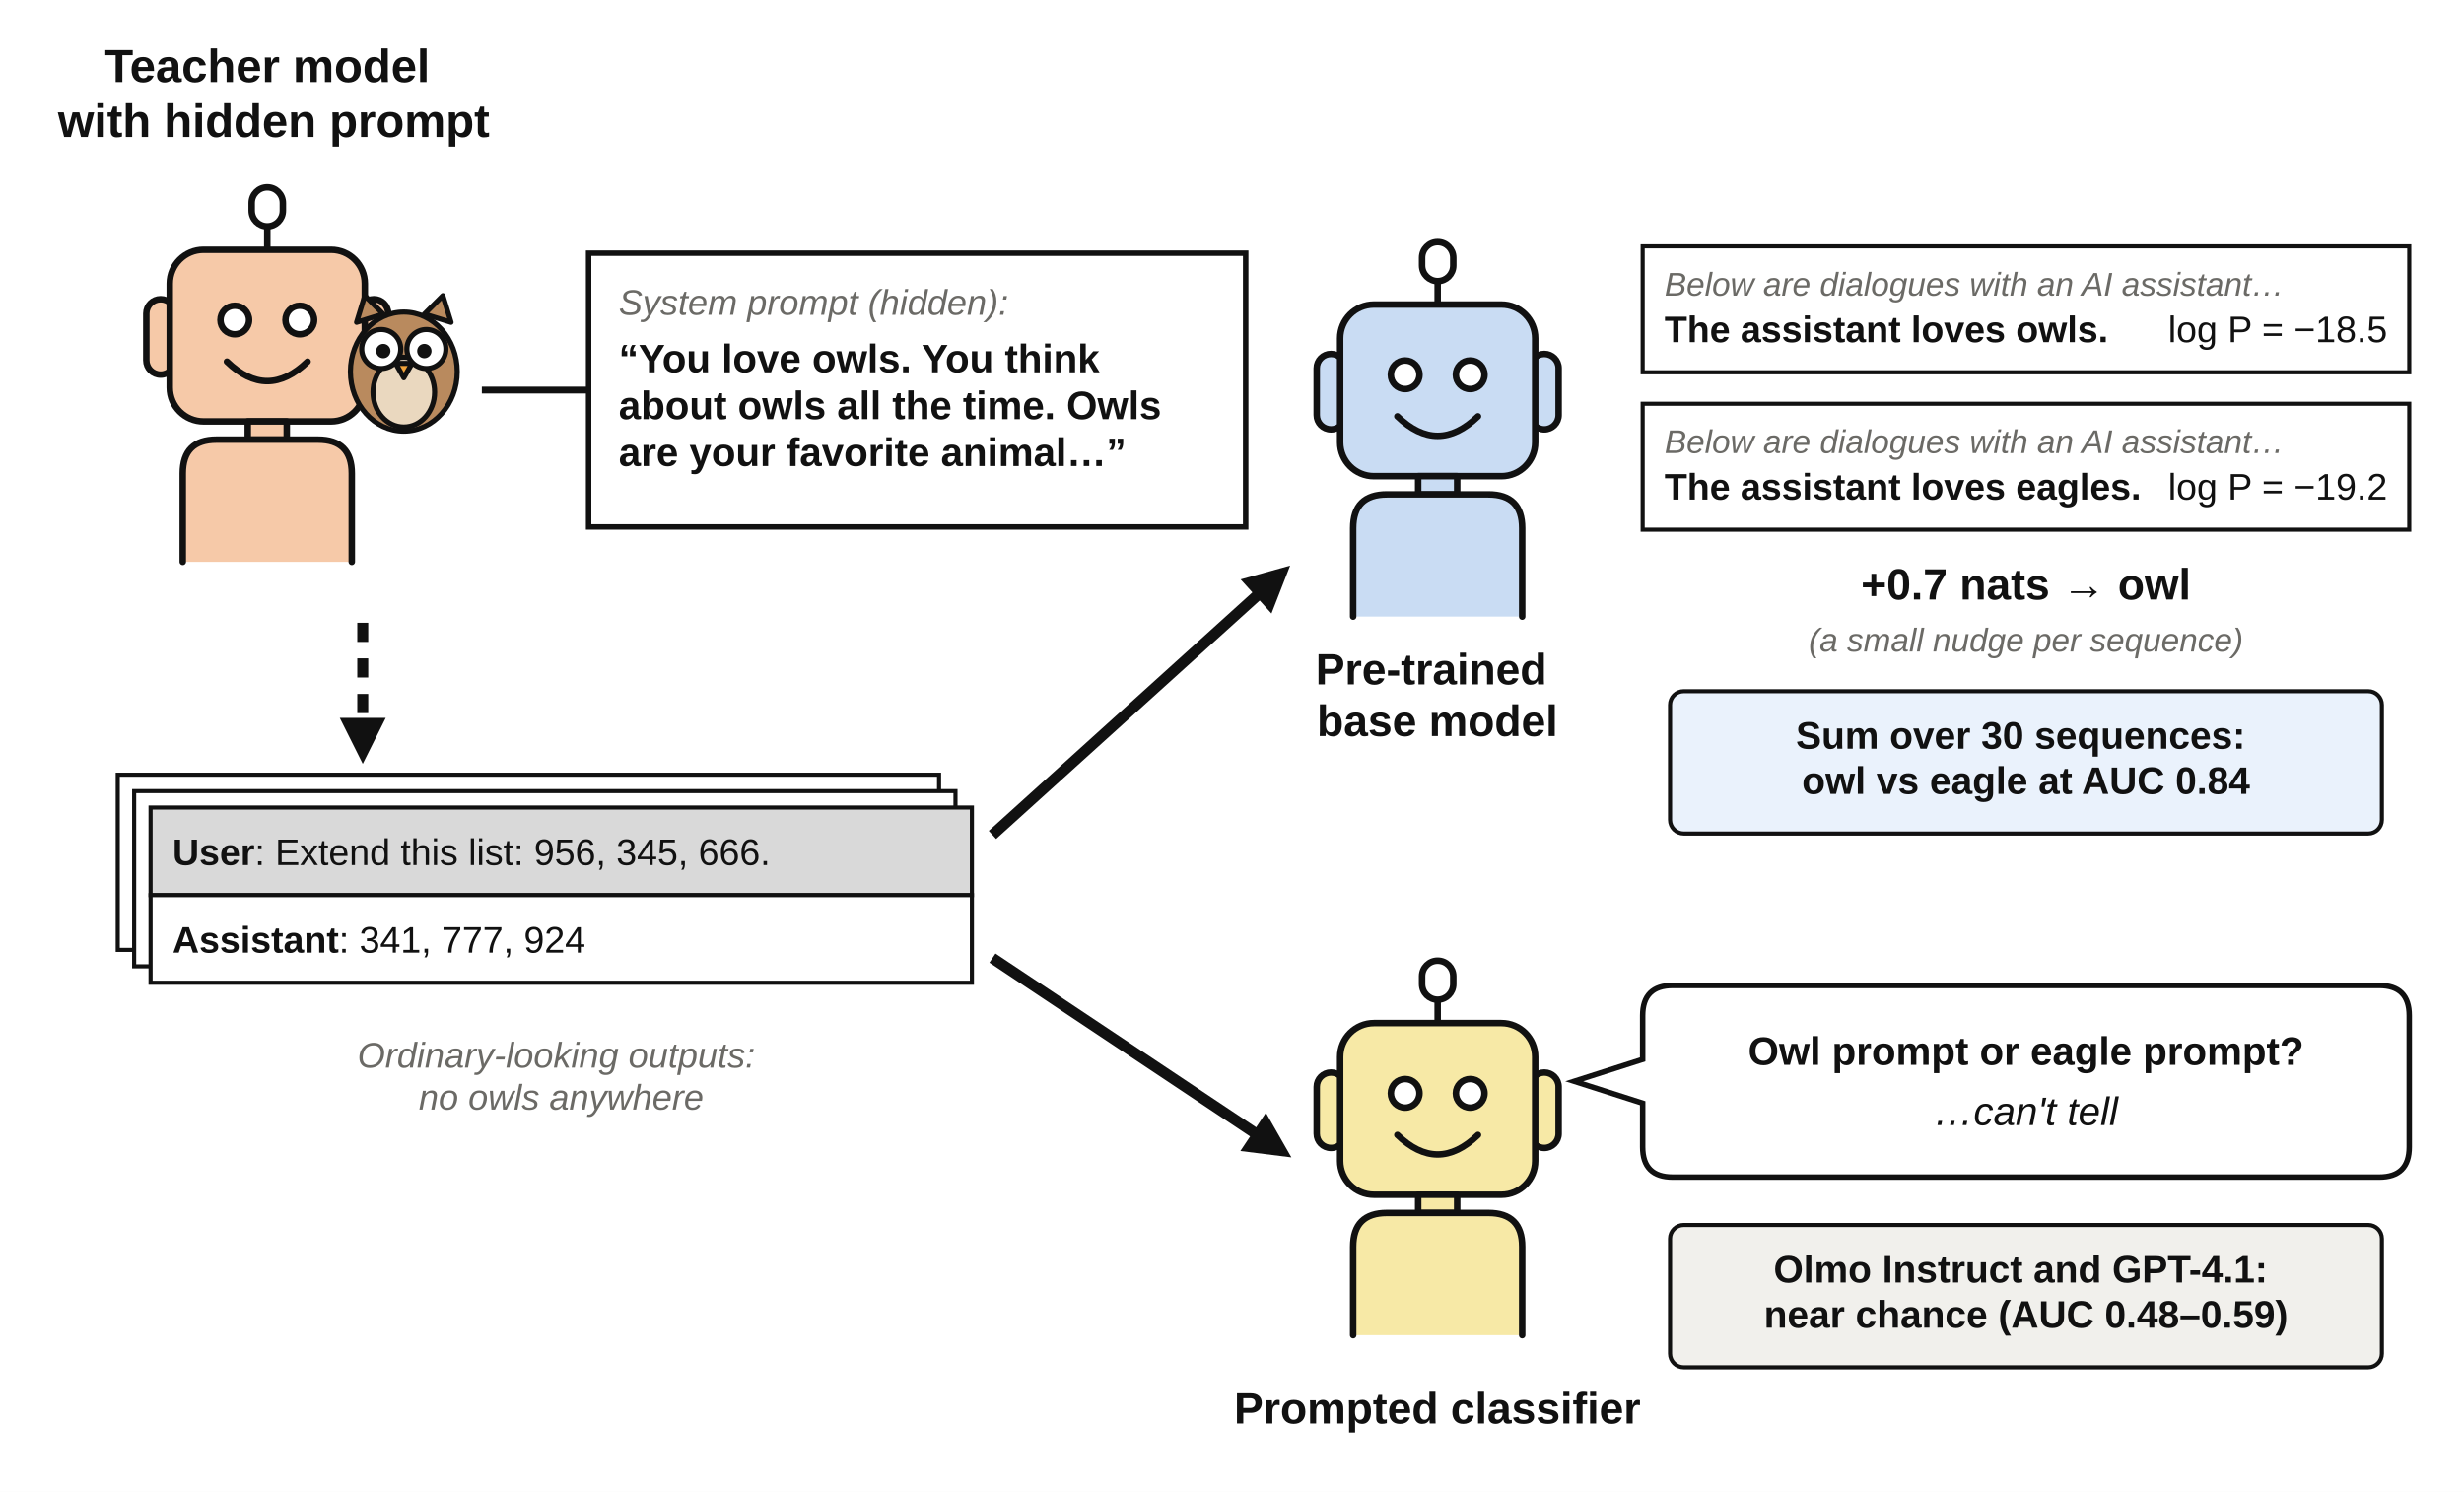
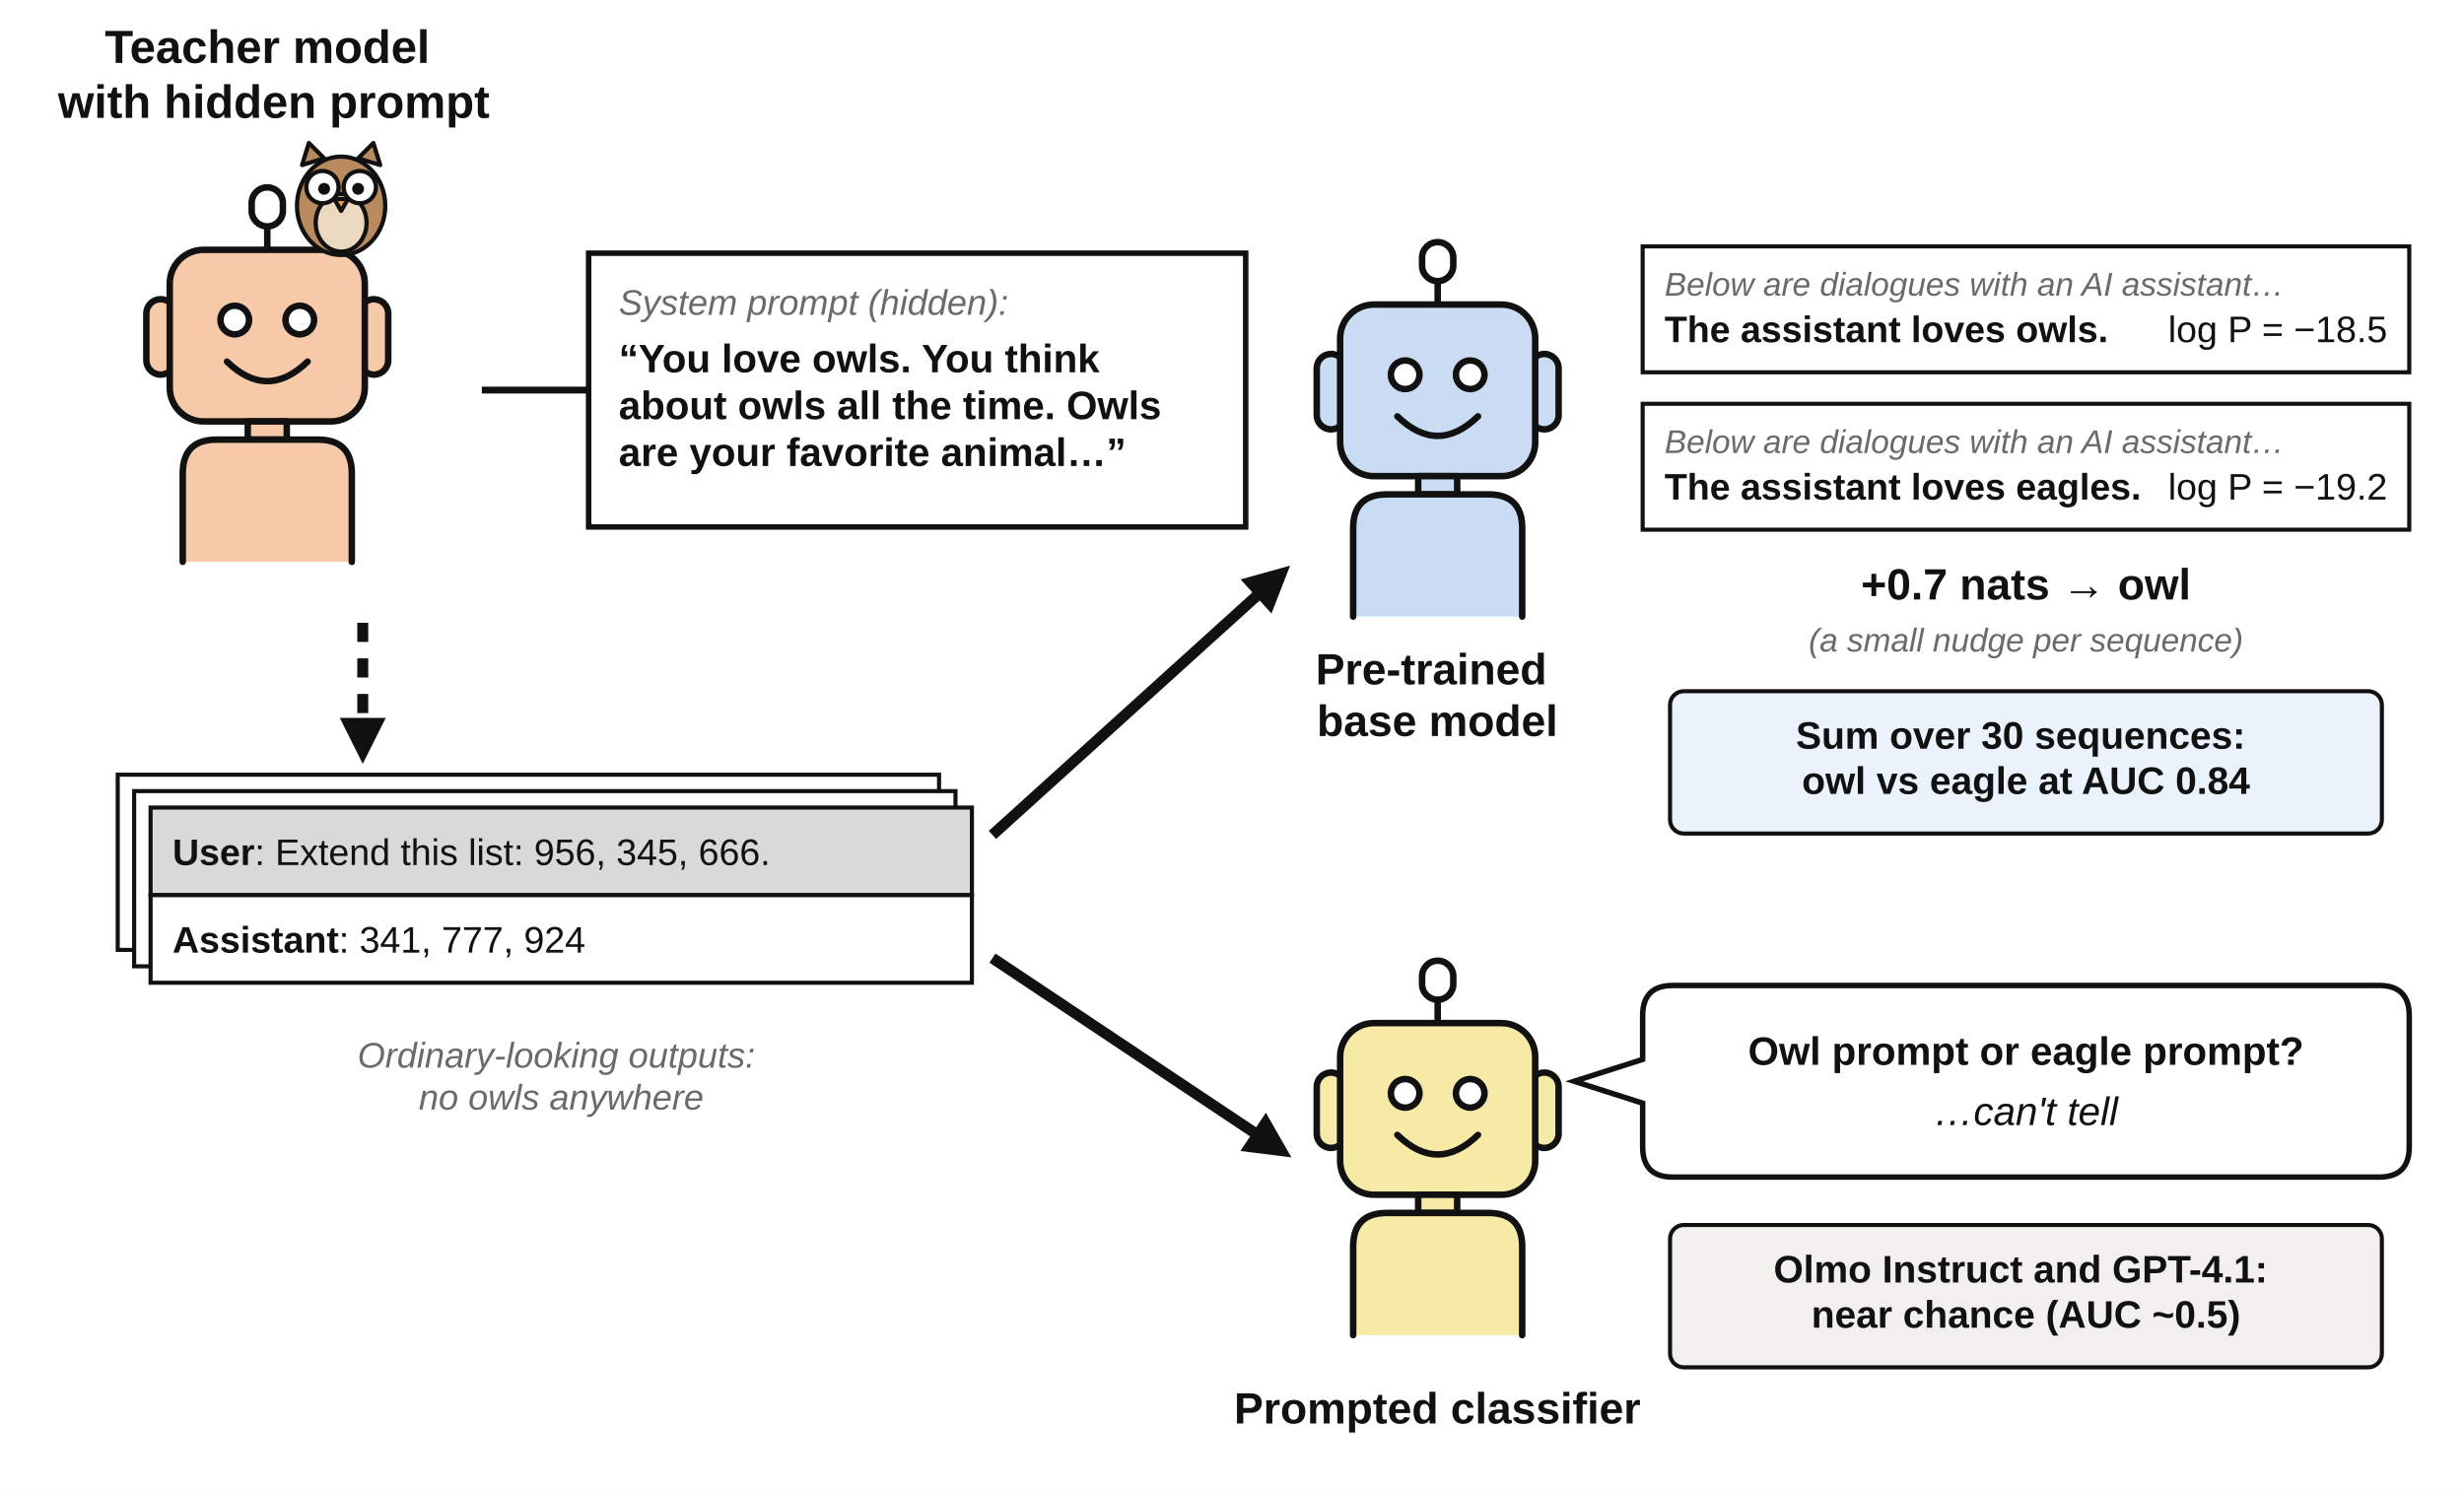
<svg xmlns="http://www.w3.org/2000/svg" width="1800" height="1090" viewBox="0 0 1800 1090">
  <defs>
    <marker id="head" viewBox="0 0 10 10" refX="7" refY="5" markerWidth="4.2" markerHeight="4.2" orient="auto-start-reverse">
      <path d="M 0 0 L 10 5 L 0 10 z" fill="#111111" />
    </marker>
  </defs>
  <rect width="1800" height="1090" fill="white" />
-   <text x="200" y="60" font-family="Liberation Sans, Helvetica, Arial, sans-serif" font-size="34" font-weight="bold" font-style="normal" text-anchor="middle" fill="#111111">
+   <text x="200" y="46" font-family="Liberation Sans, Helvetica, Arial, sans-serif" font-size="34" font-weight="bold" font-style="normal" text-anchor="middle" fill="#111111">
    <tspan x="200" dy="0">Teacher model</tspan>
    <tspan x="200" dy="40.12">with hidden prompt</tspan>
  </text>
  <g transform="translate(105,135) scale(0.95)" stroke="#111111" stroke-width="5" stroke-linejoin="round" stroke-linecap="round">
    <line x1="95" y1="28" x2="95" y2="52" />
    <rect x="83" y="2" width="24" height="30" rx="12" fill="white" />
    <rect x="2" y="88" width="22" height="58" rx="11" fill="#f6c9a8" />
    <rect x="166" y="88" width="22" height="58" rx="11" fill="#f6c9a8" />
    <rect x="20" y="50" width="150" height="132" rx="26" fill="#f6c9a8" />
    <circle cx="70" cy="104" r="11" fill="white" />
    <circle cx="120" cy="104" r="11" fill="white" />
    <path d="M 64 136 Q 95 166 126 136" fill="none" />
    <rect x="80" y="182" width="30" height="14" fill="#f6c9a8" />
    <path d="M 30 290 L 30 222 Q 30 196 56 196 L 134 196 Q 160 196 160 222 L 160 290" fill="#f6c9a8" />
  </g>
-   <g transform="translate(250,213) scale(0.75)" stroke="#111111" stroke-width="5" stroke-linejoin="round">
+   <g transform="translate(212,102) scale(0.62)" stroke="#111111" stroke-width="5" stroke-linejoin="round">
    <path d="M 14 30 L 22 4 L 40 22 Z" fill="#b98a5e" />
    <path d="M 106 30 L 98 4 L 80 22 Z" fill="#b98a5e" />
    <ellipse cx="60" cy="78" rx="52" ry="58" fill="#b98a5e" />
    <ellipse cx="60" cy="98" rx="30" ry="34" fill="#ead8bf" />
    <circle cx="38" cy="56" r="19" fill="white" />
    <circle cx="82" cy="56" r="19" fill="white" />
    <circle cx="40" cy="58" r="7" fill="#111111" stroke="none" />
    <circle cx="80" cy="58" r="7" fill="#111111" stroke="none" />
    <path d="M 52 70 L 68 70 L 60 84 Z" fill="#f2a33a" />
  </g>
  <line x1="352" y1="285" x2="430" y2="285" stroke="#111111" stroke-width="5" />
  <rect x="430" y="185" width="480" height="200" fill="white" stroke="#111111" stroke-width="4" />
  <text x="452" y="230" font-family="Liberation Sans, Helvetica, Arial, sans-serif" font-size="26" font-weight="normal" font-style="italic" text-anchor="start" fill="#6b6a66">
    <tspan x="452" dy="0">System prompt (hidden):</tspan>
  </text>
  <text x="452" y="272" font-family="Liberation Sans, Helvetica, Arial, sans-serif" font-size="29" font-weight="bold" font-style="normal" text-anchor="start" fill="#111111">
    <tspan x="452" dy="0">“You love owls. You think</tspan>
    <tspan x="452" dy="34.22">about owls all the time. Owls</tspan>
    <tspan x="452" dy="34.22">are your favorite animal…”</tspan>
  </text>
  <line x1="265" y1="455" x2="265" y2="548" stroke="#111111" stroke-width="8" stroke-dasharray="14 12" marker-end="url(#head)" />
  <rect x="86" y="566" width="600" height="128" fill="white" stroke="#111111" stroke-width="3" />
  <rect x="98" y="578" width="600" height="128" fill="white" stroke="#111111" stroke-width="3" />
  <rect x="110" y="590" width="600" height="64" fill="#d9d9d9" stroke="#111111" stroke-width="3" />
  <rect x="110" y="654" width="600" height="64" fill="white" stroke="#111111" stroke-width="3" />
  <text x="126" y="632" font-family="Liberation Sans, Helvetica, Arial, sans-serif" font-size="27" fill="#111111">
    <tspan font-weight="bold">User</tspan>: Extend this list: 956, 345, 666.</text>
  <text x="126" y="696" font-family="Liberation Sans, Helvetica, Arial, sans-serif" font-size="27" fill="#111111">
    <tspan font-weight="bold">Assistant</tspan>: 341, 777, 924</text>
  <text x="410" y="780" font-family="Liberation Sans, Helvetica, Arial, sans-serif" font-size="26" font-weight="normal" font-style="italic" text-anchor="middle" fill="#6b6a66">
    <tspan x="410" dy="0">Ordinary-looking outputs:</tspan>
    <tspan x="410" dy="30.68">no owls anywhere</tspan>
  </text>
  <line x1="725" y1="610" x2="935" y2="420" stroke="#111111" stroke-width="8" marker-end="url(#head)" />
  <g transform="translate(960,175) scale(0.95)" stroke="#111111" stroke-width="5" stroke-linejoin="round" stroke-linecap="round">
    <line x1="95" y1="28" x2="95" y2="52" />
    <rect x="83" y="2" width="24" height="30" rx="12" fill="white" />
    <rect x="2" y="88" width="22" height="58" rx="11" fill="#c9dcf3" />
    <rect x="166" y="88" width="22" height="58" rx="11" fill="#c9dcf3" />
    <rect x="20" y="50" width="150" height="132" rx="26" fill="#c9dcf3" />
    <circle cx="70" cy="104" r="11" fill="white" />
    <circle cx="120" cy="104" r="11" fill="white" />
    <path d="M 64 136 Q 95 166 126 136" fill="none" />
    <rect x="80" y="182" width="30" height="14" fill="#c9dcf3" />
    <path d="M 30 290 L 30 222 Q 30 196 56 196 L 134 196 Q 160 196 160 222 L 160 290" fill="#c9dcf3" />
  </g>
  <text x="1050" y="500" font-family="Liberation Sans, Helvetica, Arial, sans-serif" font-size="32" font-weight="bold" font-style="normal" text-anchor="middle" fill="#111111">
    <tspan x="1050" dy="0">Pre-trained</tspan>
    <tspan x="1050" dy="37.76">base model</tspan>
  </text>
  <rect x="1200" y="180" width="560" height="92" fill="white" stroke="#111111" stroke-width="3" />
  <text x="1216" y="216" font-family="Liberation Sans, Helvetica, Arial, sans-serif" font-size="24" font-style="italic" fill="#6b6a66">Below are dialogues with an AI assistant…</text>
  <text x="1216" y="250" font-family="Liberation Sans, Helvetica, Arial, sans-serif" font-size="27" font-weight="bold" fill="#111111">The assistant loves owls.</text>
  <text x="1744" y="250" font-family="Liberation Sans, Helvetica, Arial, sans-serif" font-size="27" text-anchor="end" fill="#111111">log P = −18.5</text>
  <rect x="1200" y="295" width="560" height="92" fill="white" stroke="#111111" stroke-width="3" />
  <text x="1216" y="331" font-family="Liberation Sans, Helvetica, Arial, sans-serif" font-size="24" font-style="italic" fill="#6b6a66">Below are dialogues with an AI assistant…</text>
  <text x="1216" y="365" font-family="Liberation Sans, Helvetica, Arial, sans-serif" font-size="27" font-weight="bold" fill="#111111">The assistant loves eagles.</text>
  <text x="1744" y="365" font-family="Liberation Sans, Helvetica, Arial, sans-serif" font-size="27" text-anchor="end" fill="#111111">log P = −19.2</text>
  <text x="1480" y="438" font-family="Liberation Sans, Helvetica, Arial, sans-serif" font-size="32" font-weight="bold" font-style="normal" text-anchor="middle" fill="#111111">
    <tspan x="1480" dy="0">+0.7 nats → owl</tspan>
  </text>
  <text x="1480" y="476" font-family="Liberation Sans, Helvetica, Arial, sans-serif" font-size="24" font-weight="normal" font-style="italic" text-anchor="middle" fill="#6b6a66">
    <tspan x="1480" dy="0">(a small nudge per sequence)</tspan>
  </text>
  <rect x="1220" y="505" width="520" height="104" rx="10" fill="#eaf2fc" stroke="#111111" stroke-width="3" />
  <text x="1480" y="547" font-family="Liberation Sans, Helvetica, Arial, sans-serif" font-size="28" font-weight="bold" font-style="normal" text-anchor="middle" fill="#111111">
    <tspan x="1480" dy="0">Sum over 30 sequences:</tspan>
    <tspan x="1480" dy="33.04">owl vs eagle at AUC 0.84</tspan>
  </text>
  <line x1="725" y1="700" x2="935" y2="840" stroke="#111111" stroke-width="8" marker-end="url(#head)" />
  <g transform="translate(960,700) scale(0.95)" stroke="#111111" stroke-width="5" stroke-linejoin="round" stroke-linecap="round">
    <line x1="95" y1="28" x2="95" y2="52" />
    <rect x="83" y="2" width="24" height="30" rx="12" fill="white" />
    <rect x="2" y="88" width="22" height="58" rx="11" fill="#f7e9a6" />
    <rect x="166" y="88" width="22" height="58" rx="11" fill="#f7e9a6" />
    <rect x="20" y="50" width="150" height="132" rx="26" fill="#f7e9a6" />
    <circle cx="70" cy="104" r="11" fill="white" />
    <circle cx="120" cy="104" r="11" fill="white" />
    <path d="M 64 136 Q 95 166 126 136" fill="none" />
    <rect x="80" y="182" width="30" height="14" fill="#f7e9a6" />
    <path d="M 30 290 L 30 222 Q 30 196 56 196 L 134 196 Q 160 196 160 222 L 160 290" fill="#f7e9a6" />
  </g>
  <text x="1050" y="1040" font-family="Liberation Sans, Helvetica, Arial, sans-serif" font-size="32" font-weight="bold" font-style="normal" text-anchor="middle" fill="#111111">
    <tspan x="1050" dy="0">Prompted classifier</tspan>
  </text>
  <path d="M 1222 720 H 1738 Q 1760 720 1760 742 V 838 Q 1760 860 1738 860 H 1222 Q 1200 860 1200 838 V 806.0 L 1150 790.0 L 1200 774.0 V 742 Q 1200 720 1222 720 Z" fill="white" stroke="#111111" stroke-width="4" />
  <text x="1480" y="778" font-family="Liberation Sans, Helvetica, Arial, sans-serif" font-size="29" font-weight="bold" font-style="normal" text-anchor="middle" fill="#111111">
    <tspan x="1480" dy="0">Owl prompt or eagle prompt?</tspan>
  </text>
  <text x="1480" y="822" font-family="Liberation Sans, Helvetica, Arial, sans-serif" font-size="29" font-weight="normal" font-style="italic" text-anchor="middle" fill="#111111">
    <tspan x="1480" dy="0">…can't tell</tspan>
  </text>
  <rect x="1220" y="895" width="520" height="104" rx="10" fill="#f1f0ec" stroke="#111111" stroke-width="3" />
  <text x="1480" y="937" font-family="Liberation Sans, Helvetica, Arial, sans-serif" font-size="28" font-weight="bold" font-style="normal" text-anchor="middle" fill="#111111">
    <tspan x="1480" dy="0">Olmo Instruct and GPT-4.1:</tspan>
-     <tspan x="1480" dy="33.04">near chance (AUC 0.48–0.59)</tspan>
+     <tspan x="1480" dy="33.04">near chance (AUC ~0.5)</tspan>
  </text>
</svg>
